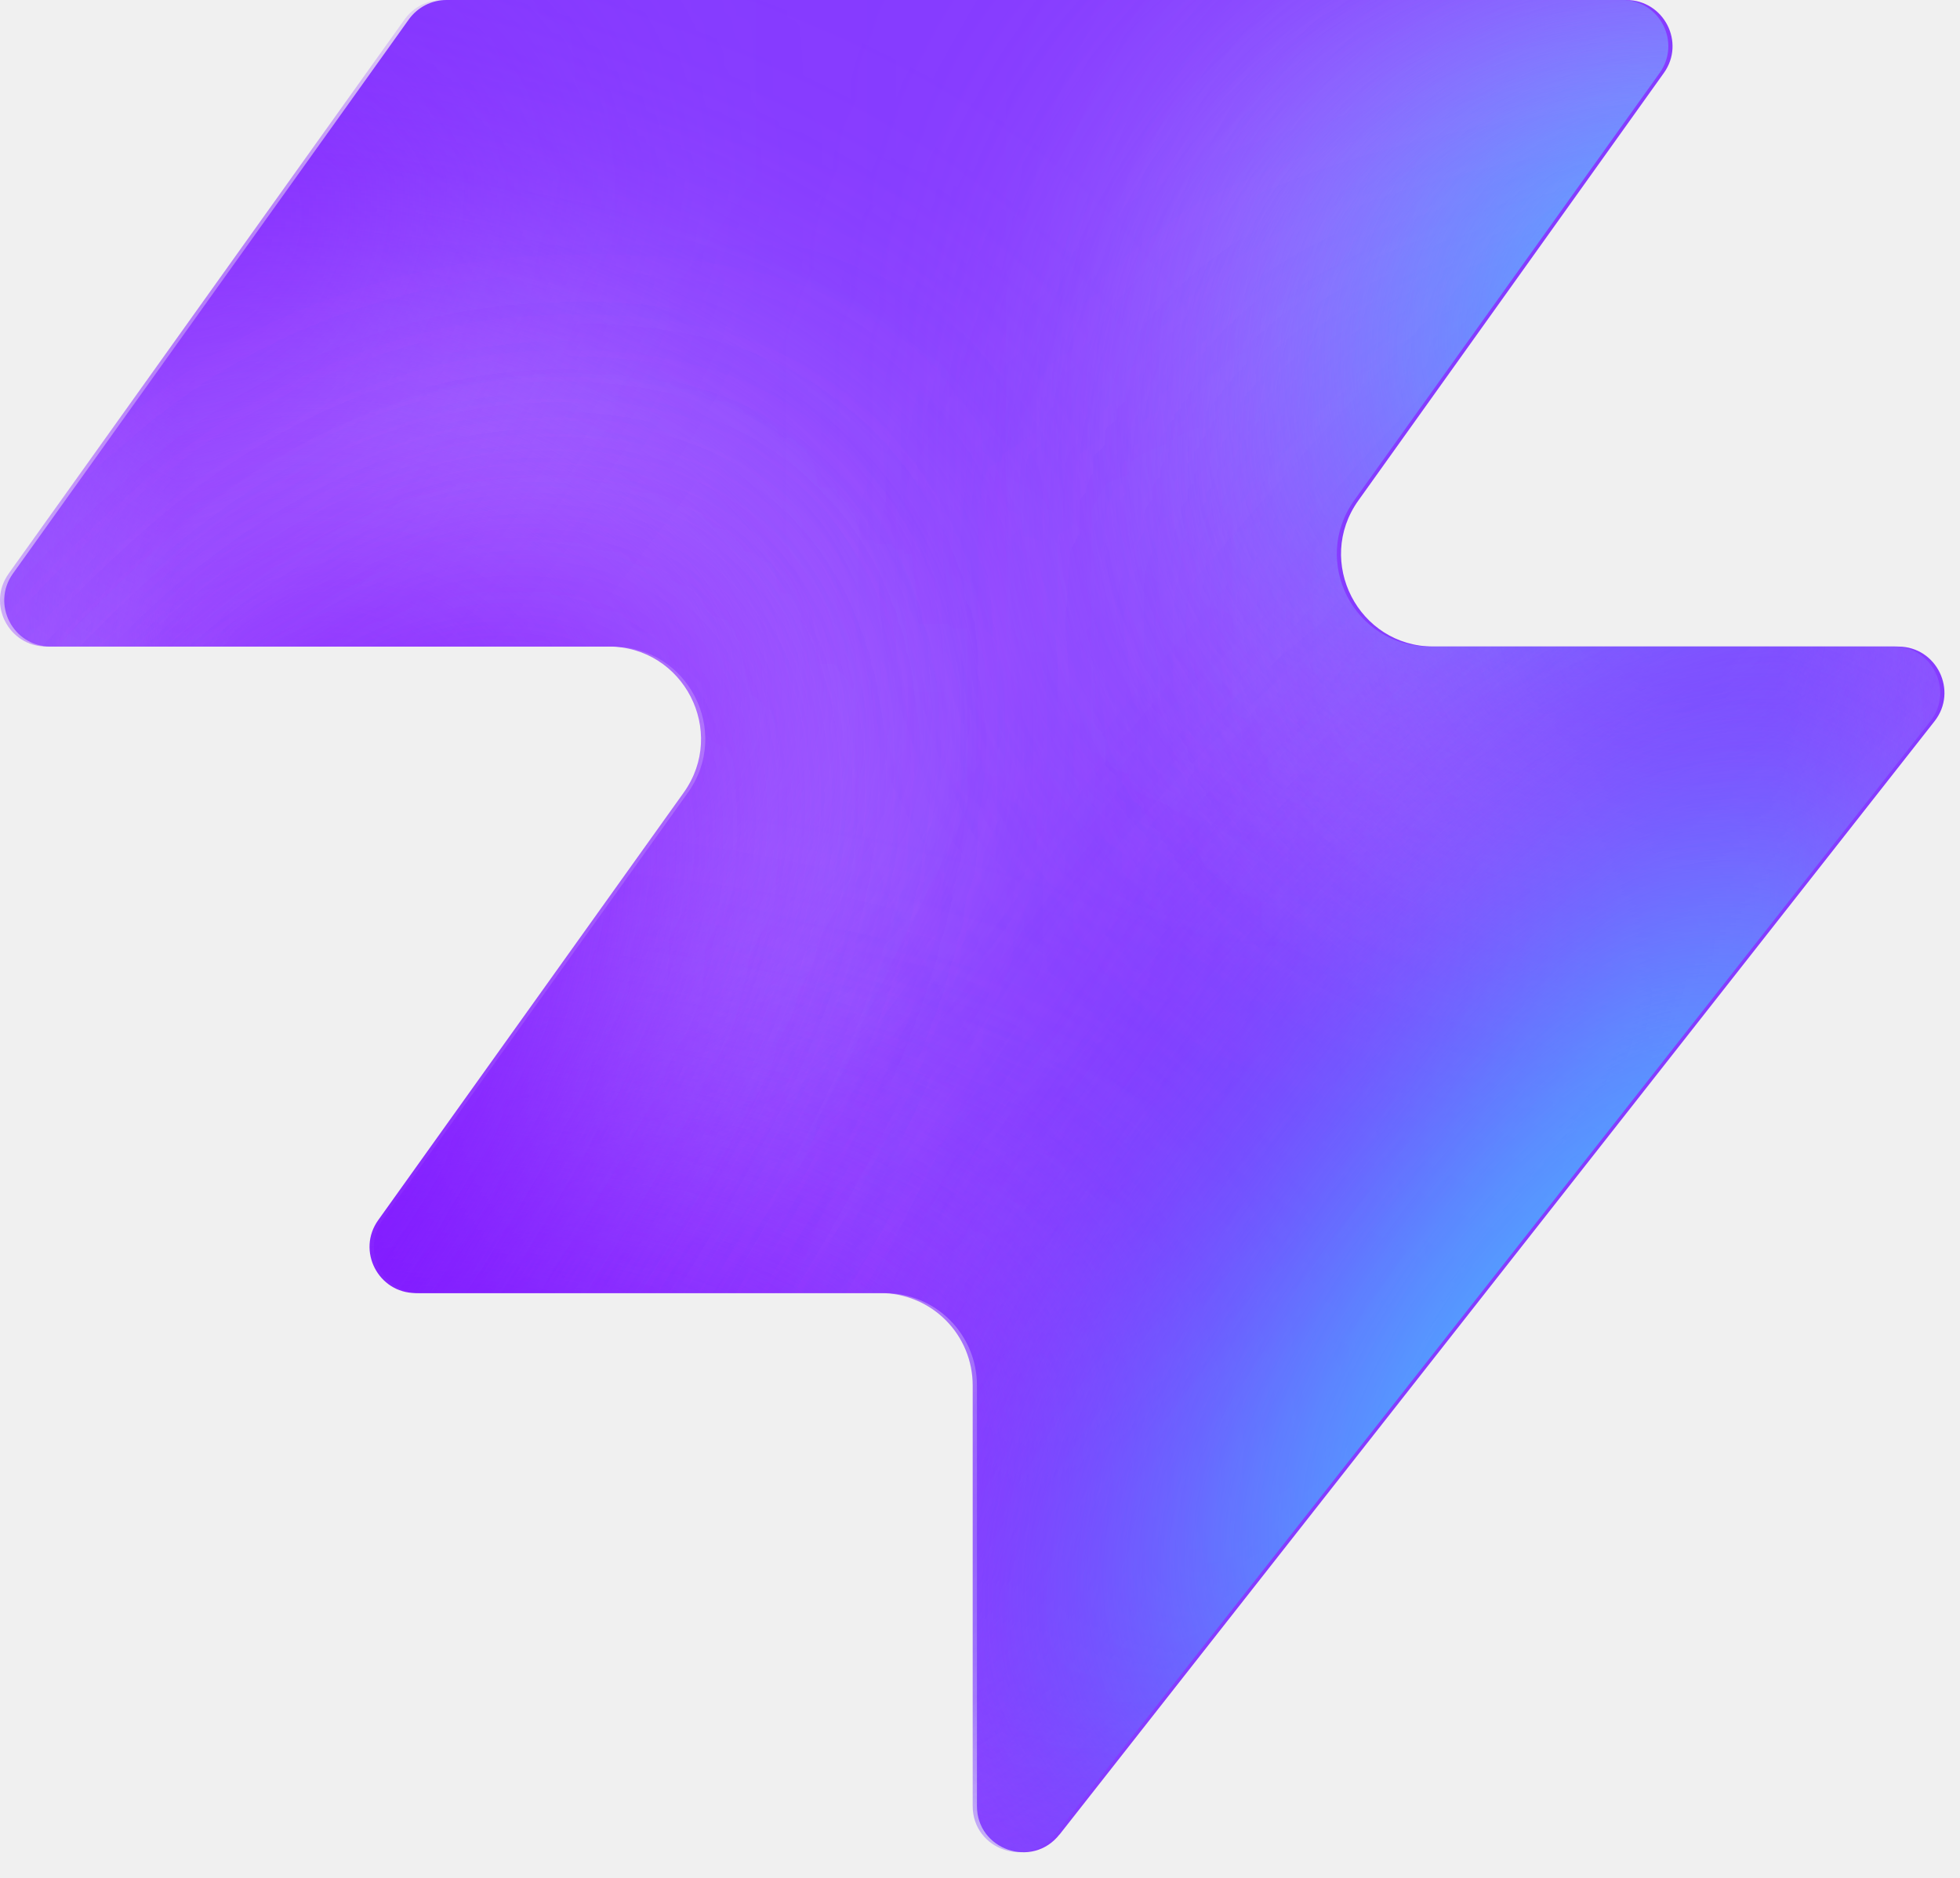
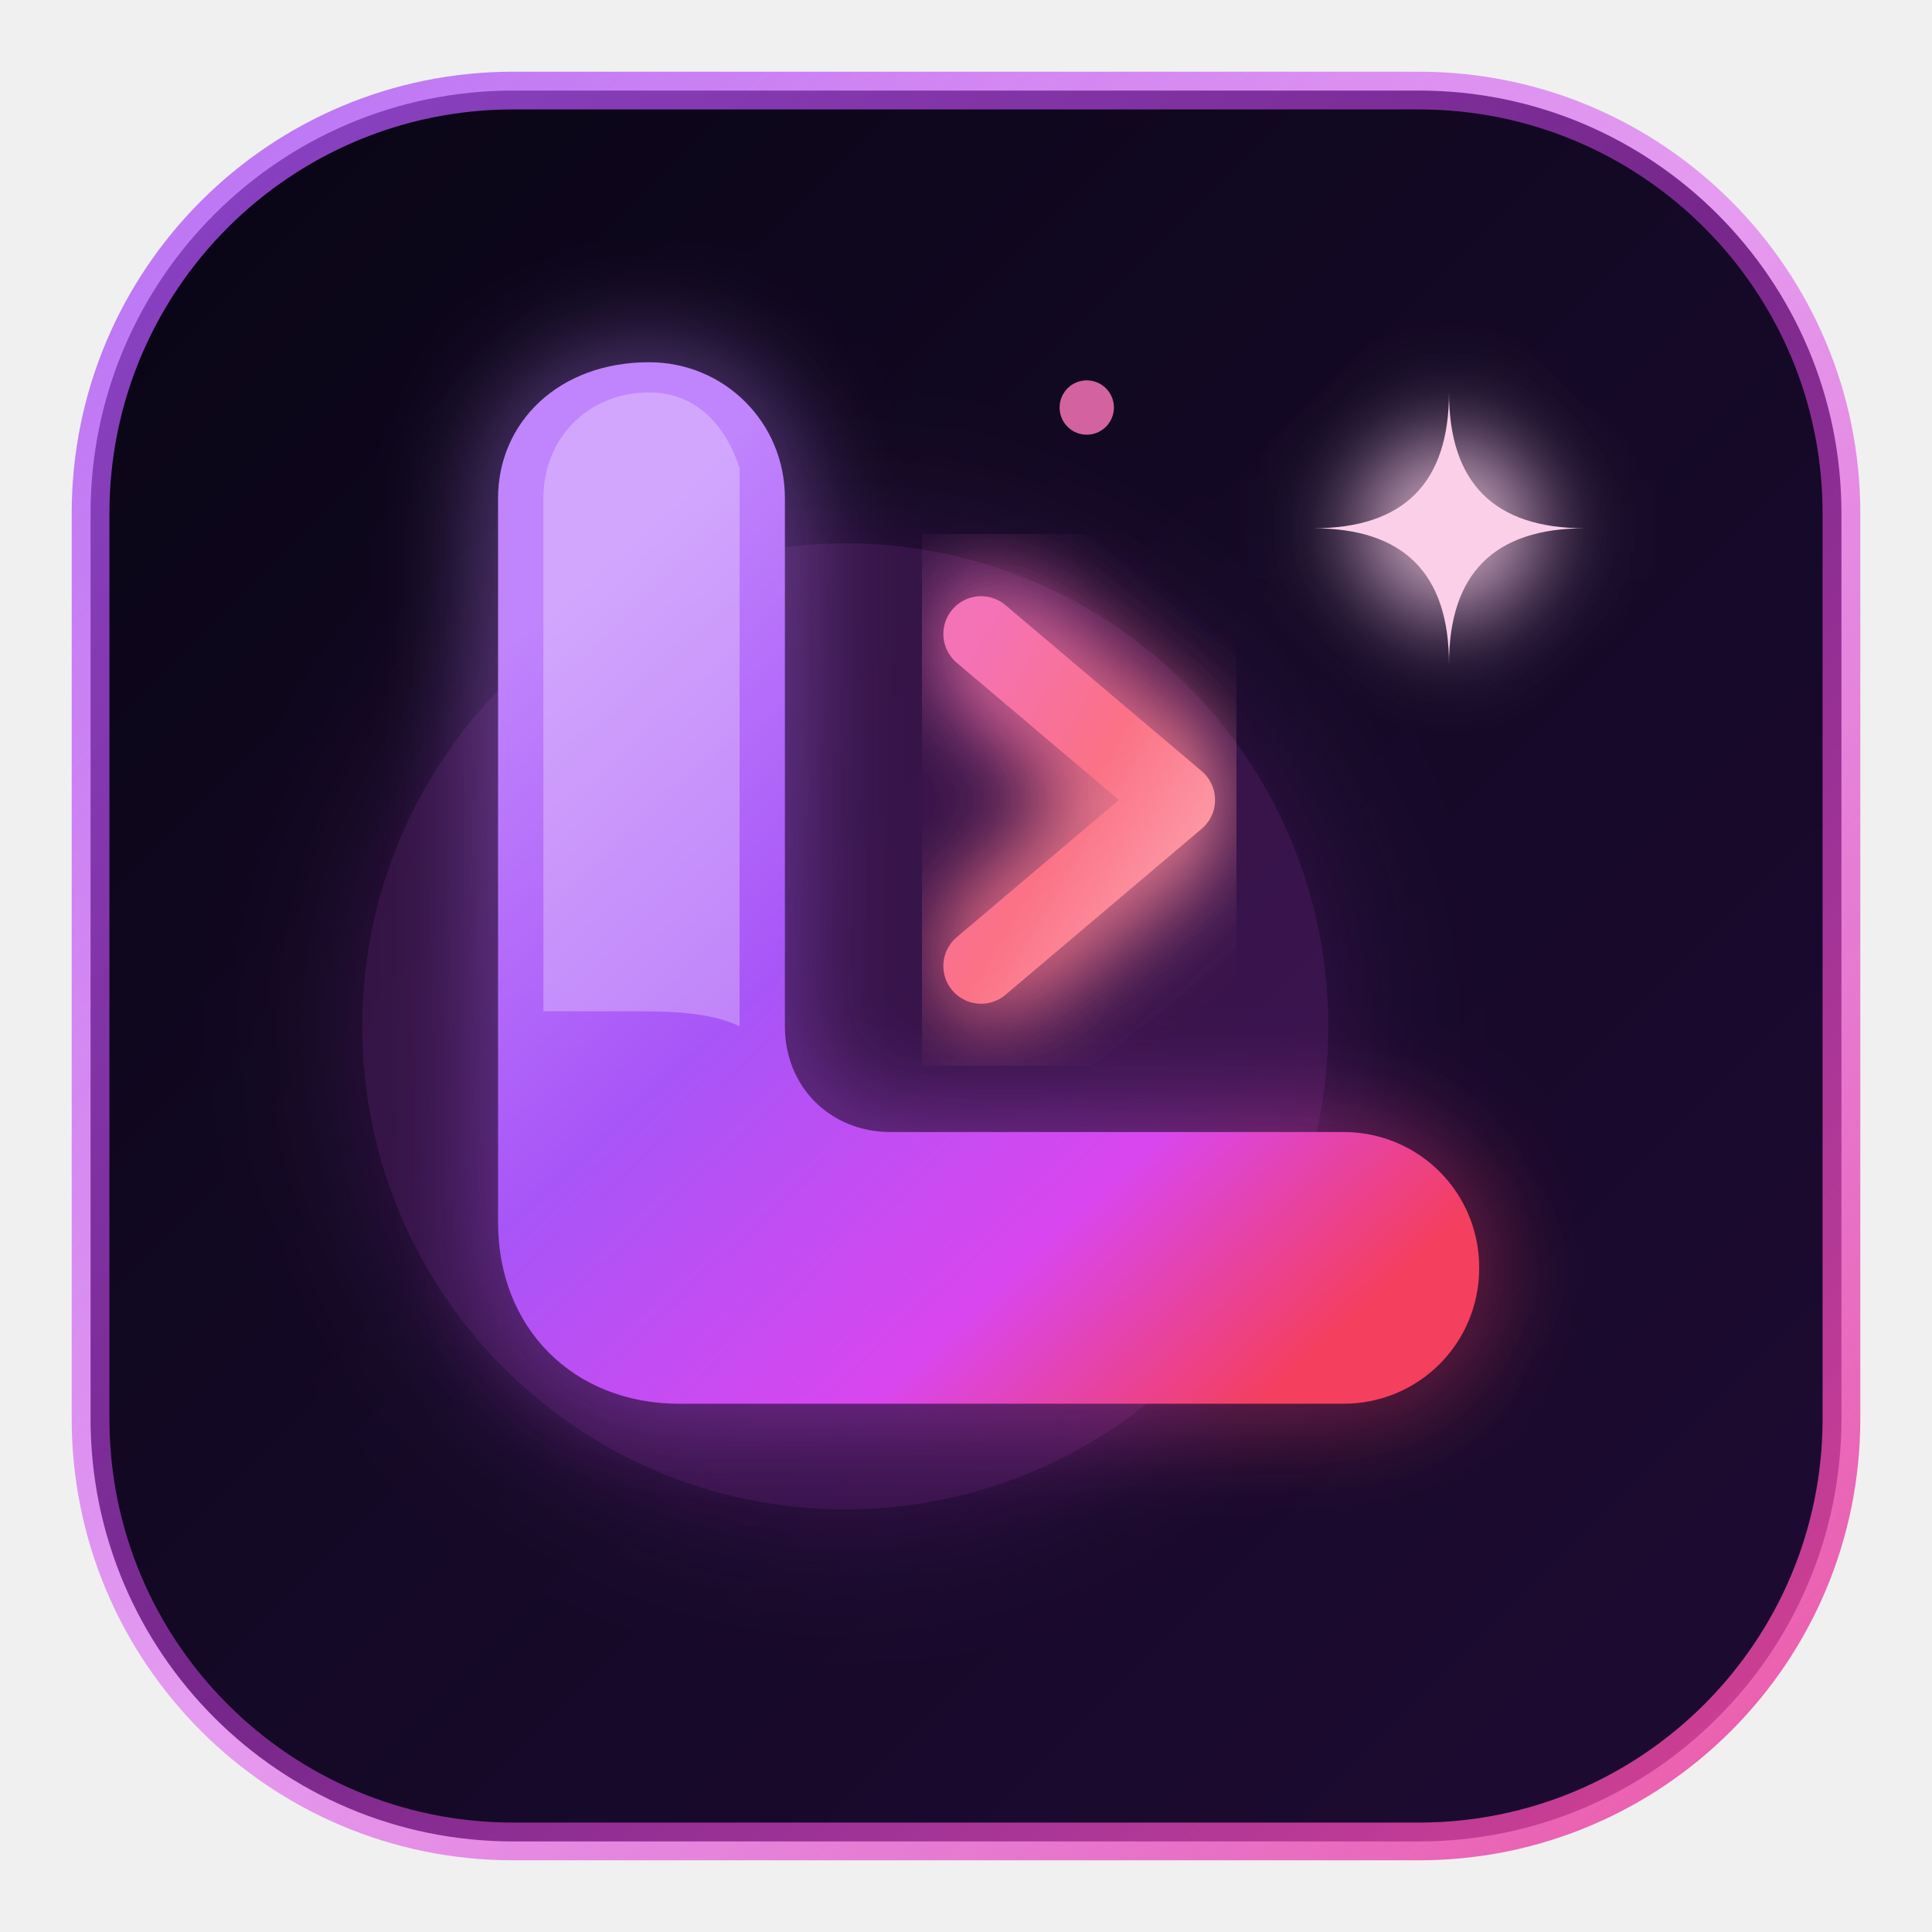
- <svg xmlns="http://www.w3.org/2000/svg" width="48" height="46" fill="none" viewBox="0 0 48 46">
-   <path fill="#863bff" d="M25.946 44.938c-.664.845-2.021.375-2.021-.698V33.937a2.26 2.26 0 0 0-2.262-2.262H10.287c-.92 0-1.456-1.04-.92-1.788l7.48-10.471c1.07-1.497 0-3.578-1.842-3.578H1.237c-.92 0-1.456-1.04-.92-1.788L10.013.474c.214-.297.556-.474.92-.474h28.894c.92 0 1.456 1.04.92 1.788l-7.48 10.471c-1.07 1.498 0 3.579 1.842 3.579h11.377c.943 0 1.473 1.088.89 1.83L25.947 44.94z" style="fill:#863bff;fill:color(display-p3 .525 .23 1);fill-opacity:1" />
-   <mask id="a" width="48" height="46" x="0" y="0" maskUnits="userSpaceOnUse" style="mask-type:alpha">
-     <path fill="#000" d="M25.842 44.938c-.664.844-2.021.375-2.021-.698V33.937a2.26 2.26 0 0 0-2.262-2.262H10.183c-.92 0-1.456-1.04-.92-1.788l7.48-10.471c1.07-1.498 0-3.579-1.842-3.579H1.133c-.92 0-1.456-1.04-.92-1.787L9.91.473c.214-.297.556-.474.92-.474h28.894c.92 0 1.456 1.04.92 1.788l-7.48 10.471c-1.07 1.498 0 3.578 1.842 3.578h11.377c.943 0 1.473 1.088.89 1.832L25.843 44.94z" style="fill:#000;fill-opacity:1" />
-   </mask>
-   <g mask="url(#a)">
-     <g filter="url(#b)">
-       <ellipse cx="5.508" cy="14.704" fill="#ede6ff" rx="5.508" ry="14.704" style="fill:#ede6ff;fill:color(display-p3 .927 .903 1);fill-opacity:1" transform="matrix(.00324 1 1 -.00324 -4.47 31.516)" />
-     </g>
-     <g filter="url(#c)">
-       <ellipse cx="10.399" cy="29.851" fill="#ede6ff" rx="10.399" ry="29.851" style="fill:#ede6ff;fill:color(display-p3 .927 .903 1);fill-opacity:1" transform="matrix(.00324 1 1 -.00324 -39.328 7.883)" />
-     </g>
-     <g filter="url(#d)">
-       <ellipse cx="5.508" cy="30.487" fill="#7e14ff" rx="5.508" ry="30.487" style="fill:#7e14ff;fill:color(display-p3 .492 .077 1);fill-opacity:1" transform="rotate(89.814 -25.913 -14.639)scale(1 -1)" />
-     </g>
-     <g filter="url(#e)">
-       <ellipse cx="5.508" cy="30.599" fill="#7e14ff" rx="5.508" ry="30.599" style="fill:#7e14ff;fill:color(display-p3 .492 .077 1);fill-opacity:1" transform="rotate(89.814 -32.644 -3.334)scale(1 -1)" />
-     </g>
-     <g filter="url(#f)">
-       <ellipse cx="5.508" cy="30.599" fill="#7e14ff" rx="5.508" ry="30.599" style="fill:#7e14ff;fill:color(display-p3 .492 .077 1);fill-opacity:1" transform="matrix(.00324 1 1 -.00324 -34.34 30.47)" />
-     </g>
-     <g filter="url(#g)">
-       <ellipse cx="14.072" cy="22.078" fill="#ede6ff" rx="14.072" ry="22.078" style="fill:#ede6ff;fill:color(display-p3 .927 .903 1);fill-opacity:1" transform="rotate(93.35 24.506 48.493)scale(-1 1)" />
-     </g>
-     <g filter="url(#h)">
-       <ellipse cx="3.47" cy="21.501" fill="#7e14ff" rx="3.47" ry="21.501" style="fill:#7e14ff;fill:color(display-p3 .492 .077 1);fill-opacity:1" transform="rotate(89.009 28.708 47.59)scale(-1 1)" />
-     </g>
-     <g filter="url(#i)">
-       <ellipse cx="3.47" cy="21.501" fill="#7e14ff" rx="3.47" ry="21.501" style="fill:#7e14ff;fill:color(display-p3 .492 .077 1);fill-opacity:1" transform="rotate(89.009 28.708 47.59)scale(-1 1)" />
-     </g>
-     <g filter="url(#j)">
-       <ellipse cx=".387" cy="8.972" fill="#7e14ff" rx="4.407" ry="29.108" style="fill:#7e14ff;fill:color(display-p3 .492 .077 1);fill-opacity:1" transform="rotate(39.51 .387 8.972)" />
-     </g>
-     <g filter="url(#k)">
-       <ellipse cx="47.523" cy="-6.092" fill="#7e14ff" rx="4.407" ry="29.108" style="fill:#7e14ff;fill:color(display-p3 .492 .077 1);fill-opacity:1" transform="rotate(37.892 47.523 -6.092)" />
-     </g>
-     <g filter="url(#l)">
-       <ellipse cx="41.412" cy="6.333" fill="#47bfff" rx="5.971" ry="9.665" style="fill:#47bfff;fill:color(display-p3 .28 .748 1);fill-opacity:1" transform="rotate(37.892 41.412 6.333)" />
-     </g>
-     <g filter="url(#m)">
-       <ellipse cx="-1.879" cy="38.332" fill="#7e14ff" rx="4.407" ry="29.108" style="fill:#7e14ff;fill:color(display-p3 .492 .077 1);fill-opacity:1" transform="rotate(37.892 -1.88 38.332)" />
-     </g>
-     <g filter="url(#n)">
-       <ellipse cx="-1.879" cy="38.332" fill="#7e14ff" rx="4.407" ry="29.108" style="fill:#7e14ff;fill:color(display-p3 .492 .077 1);fill-opacity:1" transform="rotate(37.892 -1.88 38.332)" />
-     </g>
-     <g filter="url(#o)">
-       <ellipse cx="35.651" cy="29.907" fill="#7e14ff" rx="4.407" ry="29.108" style="fill:#7e14ff;fill:color(display-p3 .492 .077 1);fill-opacity:1" transform="rotate(37.892 35.651 29.907)" />
-     </g>
-     <g filter="url(#p)">
-       <ellipse cx="38.418" cy="32.4" fill="#47bfff" rx="5.971" ry="15.297" style="fill:#47bfff;fill:color(display-p3 .28 .748 1);fill-opacity:1" transform="rotate(37.892 38.418 32.4)" />
-     </g>
-   </g>
+ <svg xmlns="http://www.w3.org/2000/svg" viewBox="0 0 128 128" fill="none">
  <defs>
-     <filter id="b" width="60.045" height="41.654" x="-19.77" y="16.149" color-interpolation-filters="sRGB" filterUnits="userSpaceOnUse">
-       <feFlood flood-opacity="0" result="BackgroundImageFix" />
-       <feBlend in="SourceGraphic" in2="BackgroundImageFix" result="shape" />
-       <feGaussianBlur result="effect1_foregroundBlur_2002_17158" stdDeviation="7.659" />
+     <linearGradient id="lprompt-bg" x1="0%" y1="0%" x2="100%" y2="100%">
+       <stop offset="0%" stop-color="#090514" />
+       <stop offset="50%" stop-color="#140926" />
+       <stop offset="100%" stop-color="#1f0a33" />
+     </linearGradient>
+     <linearGradient id="lprompt-border" x1="0%" y1="0%" x2="100%" y2="100%">
+       <stop offset="0%" stop-color="#a855f7" stop-opacity="0.8" />
+       <stop offset="50%" stop-color="#d946ef" stop-opacity="0.5" />
+       <stop offset="100%" stop-color="#ec4899" stop-opacity="0.9" />
+     </linearGradient>
+     <linearGradient id="lprompt-l-grad" x1="20%" y1="10%" x2="90%" y2="90%">
+       <stop offset="0%" stop-color="#c084fc" />
+       <stop offset="40%" stop-color="#a855f7" />
+       <stop offset="75%" stop-color="#d946ef" />
+       <stop offset="100%" stop-color="#f43f5e" />
+     </linearGradient>
+     <linearGradient id="lprompt-accent-grad" x1="0%" y1="0%" x2="100%" y2="100%">
+       <stop offset="0%" stop-color="#f472b6" />
+       <stop offset="50%" stop-color="#fb7185" />
+       <stop offset="100%" stop-color="#fda4af" />
+     </linearGradient>
+     <filter id="lprompt-glow" x="-20%" y="-20%" width="140%" height="140%">
+       <feGaussianBlur stdDeviation="5" result="blur" />
+       <feComposite in="SourceGraphic" in2="blur" operator="over" />
    </filter>
-     <filter id="c" width="90.34" height="51.437" x="-54.613" y="-7.533" color-interpolation-filters="sRGB" filterUnits="userSpaceOnUse">
-       <feFlood flood-opacity="0" result="BackgroundImageFix" />
-       <feBlend in="SourceGraphic" in2="BackgroundImageFix" result="shape" />
-       <feGaussianBlur result="effect1_foregroundBlur_2002_17158" stdDeviation="7.659" />
-     </filter>
-     <filter id="d" width="79.355" height="29.4" x="-49.64" y="2.03" color-interpolation-filters="sRGB" filterUnits="userSpaceOnUse">
-       <feFlood flood-opacity="0" result="BackgroundImageFix" />
-       <feBlend in="SourceGraphic" in2="BackgroundImageFix" result="shape" />
-       <feGaussianBlur result="effect1_foregroundBlur_2002_17158" stdDeviation="4.596" />
-     </filter>
-     <filter id="e" width="79.579" height="29.4" x="-45.045" y="20.029" color-interpolation-filters="sRGB" filterUnits="userSpaceOnUse">
-       <feFlood flood-opacity="0" result="BackgroundImageFix" />
-       <feBlend in="SourceGraphic" in2="BackgroundImageFix" result="shape" />
-       <feGaussianBlur result="effect1_foregroundBlur_2002_17158" stdDeviation="4.596" />
-     </filter>
-     <filter id="f" width="79.579" height="29.4" x="-43.513" y="21.178" color-interpolation-filters="sRGB" filterUnits="userSpaceOnUse">
-       <feFlood flood-opacity="0" result="BackgroundImageFix" />
-       <feBlend in="SourceGraphic" in2="BackgroundImageFix" result="shape" />
-       <feGaussianBlur result="effect1_foregroundBlur_2002_17158" stdDeviation="4.596" />
-     </filter>
-     <filter id="g" width="74.749" height="58.852" x="15.756" y="-17.901" color-interpolation-filters="sRGB" filterUnits="userSpaceOnUse">
-       <feFlood flood-opacity="0" result="BackgroundImageFix" />
-       <feBlend in="SourceGraphic" in2="BackgroundImageFix" result="shape" />
-       <feGaussianBlur result="effect1_foregroundBlur_2002_17158" stdDeviation="7.659" />
-     </filter>
-     <filter id="h" width="61.377" height="25.362" x="23.548" y="2.284" color-interpolation-filters="sRGB" filterUnits="userSpaceOnUse">
-       <feFlood flood-opacity="0" result="BackgroundImageFix" />
-       <feBlend in="SourceGraphic" in2="BackgroundImageFix" result="shape" />
-       <feGaussianBlur result="effect1_foregroundBlur_2002_17158" stdDeviation="4.596" />
-     </filter>
-     <filter id="i" width="61.377" height="25.362" x="23.548" y="2.284" color-interpolation-filters="sRGB" filterUnits="userSpaceOnUse">
-       <feFlood flood-opacity="0" result="BackgroundImageFix" />
-       <feBlend in="SourceGraphic" in2="BackgroundImageFix" result="shape" />
-       <feGaussianBlur result="effect1_foregroundBlur_2002_17158" stdDeviation="4.596" />
-     </filter>
-     <filter id="j" width="56.045" height="63.649" x="-27.636" y="-22.853" color-interpolation-filters="sRGB" filterUnits="userSpaceOnUse">
-       <feFlood flood-opacity="0" result="BackgroundImageFix" />
-       <feBlend in="SourceGraphic" in2="BackgroundImageFix" result="shape" />
-       <feGaussianBlur result="effect1_foregroundBlur_2002_17158" stdDeviation="4.596" />
-     </filter>
-     <filter id="k" width="54.814" height="64.646" x="20.116" y="-38.415" color-interpolation-filters="sRGB" filterUnits="userSpaceOnUse">
-       <feFlood flood-opacity="0" result="BackgroundImageFix" />
-       <feBlend in="SourceGraphic" in2="BackgroundImageFix" result="shape" />
-       <feGaussianBlur result="effect1_foregroundBlur_2002_17158" stdDeviation="4.596" />
-     </filter>
-     <filter id="l" width="33.541" height="35.313" x="24.641" y="-11.323" color-interpolation-filters="sRGB" filterUnits="userSpaceOnUse">
-       <feFlood flood-opacity="0" result="BackgroundImageFix" />
-       <feBlend in="SourceGraphic" in2="BackgroundImageFix" result="shape" />
-       <feGaussianBlur result="effect1_foregroundBlur_2002_17158" stdDeviation="4.596" />
-     </filter>
-     <filter id="m" width="54.814" height="64.646" x="-29.286" y="6.009" color-interpolation-filters="sRGB" filterUnits="userSpaceOnUse">
-       <feFlood flood-opacity="0" result="BackgroundImageFix" />
-       <feBlend in="SourceGraphic" in2="BackgroundImageFix" result="shape" />
-       <feGaussianBlur result="effect1_foregroundBlur_2002_17158" stdDeviation="4.596" />
-     </filter>
-     <filter id="n" width="54.814" height="64.646" x="-29.286" y="6.009" color-interpolation-filters="sRGB" filterUnits="userSpaceOnUse">
-       <feFlood flood-opacity="0" result="BackgroundImageFix" />
-       <feBlend in="SourceGraphic" in2="BackgroundImageFix" result="shape" />
-       <feGaussianBlur result="effect1_foregroundBlur_2002_17158" stdDeviation="4.596" />
-     </filter>
-     <filter id="o" width="54.814" height="64.646" x="8.244" y="-2.416" color-interpolation-filters="sRGB" filterUnits="userSpaceOnUse">
-       <feFlood flood-opacity="0" result="BackgroundImageFix" />
-       <feBlend in="SourceGraphic" in2="BackgroundImageFix" result="shape" />
-       <feGaussianBlur result="effect1_foregroundBlur_2002_17158" stdDeviation="4.596" />
-     </filter>
-     <filter id="p" width="39.409" height="43.623" x="18.713" y="10.588" color-interpolation-filters="sRGB" filterUnits="userSpaceOnUse">
-       <feFlood flood-opacity="0" result="BackgroundImageFix" />
-       <feBlend in="SourceGraphic" in2="BackgroundImageFix" result="shape" />
-       <feGaussianBlur result="effect1_foregroundBlur_2002_17158" stdDeviation="4.596" />
+     <filter id="lprompt-neon" x="-30%" y="-30%" width="160%" height="160%">
+       <feGaussianBlur stdDeviation="3.5" result="glow" />
+       <feMerge>
+         <feMergeNode in="glow" />
+         <feMergeNode in="glow" />
+         <feMergeNode in="SourceGraphic" />
+       </feMerge>
    </filter>
  </defs>
+   <rect x="6" y="6" width="116" height="116" rx="28" fill="url(#lprompt-bg)" stroke="url(#lprompt-border)" stroke-width="2.5" />
+   <circle cx="56" cy="68" r="32" fill="#d946ef" opacity="0.18" filter="url(#lprompt-glow)" />
+   <path d="M 43 24            C 48 24 52 28 52 33            L 52 68            C 52 72 55 75 59 75            L 89 75            C 94 75 98 79 98 84            C 98 89 94 93 89 93            L 45 93            C 38 93 33 88 33 81            L 33 33            C 33 28 37 24 43 24 Z" fill="url(#lprompt-l-grad)" opacity="0.35" filter="url(#lprompt-neon)" />
+   <path d="M 43 24            C 48 24 52 28 52 33            L 52 68            C 52 72 55 75 59 75            L 89 75            C 94 75 98 79 98 84            C 98 89 94 93 89 93            L 45 93            C 38 93 33 88 33 81            L 33 33            C 33 28 37 24 43 24 Z" fill="url(#lprompt-l-grad)" />
+   <path d="M 36 33            C 36 29 39 26 43 26            C 46 26 48 28 49 31            L 49 68            C 47 67 44 67 42 67            L 36 67 Z" fill="#ffffff" opacity="0.28" />
+   <path d="M 65 42            L 78 53            L 65 64" fill="none" stroke="url(#lprompt-accent-grad)" stroke-width="5" stroke-linecap="round" stroke-linejoin="round" filter="url(#lprompt-neon)" />
+   <path d="M 96 26            C 96 32 99 35 105 35            C 99 35 96 38 96 44            C 96 38 93 35 87 35            C 93 35 96 32 96 26 Z" fill="#fbcfe8" filter="url(#lprompt-neon)" />
+   <circle cx="72" cy="27" r="1.8" fill="#f472b6" opacity="0.85" />
</svg>
